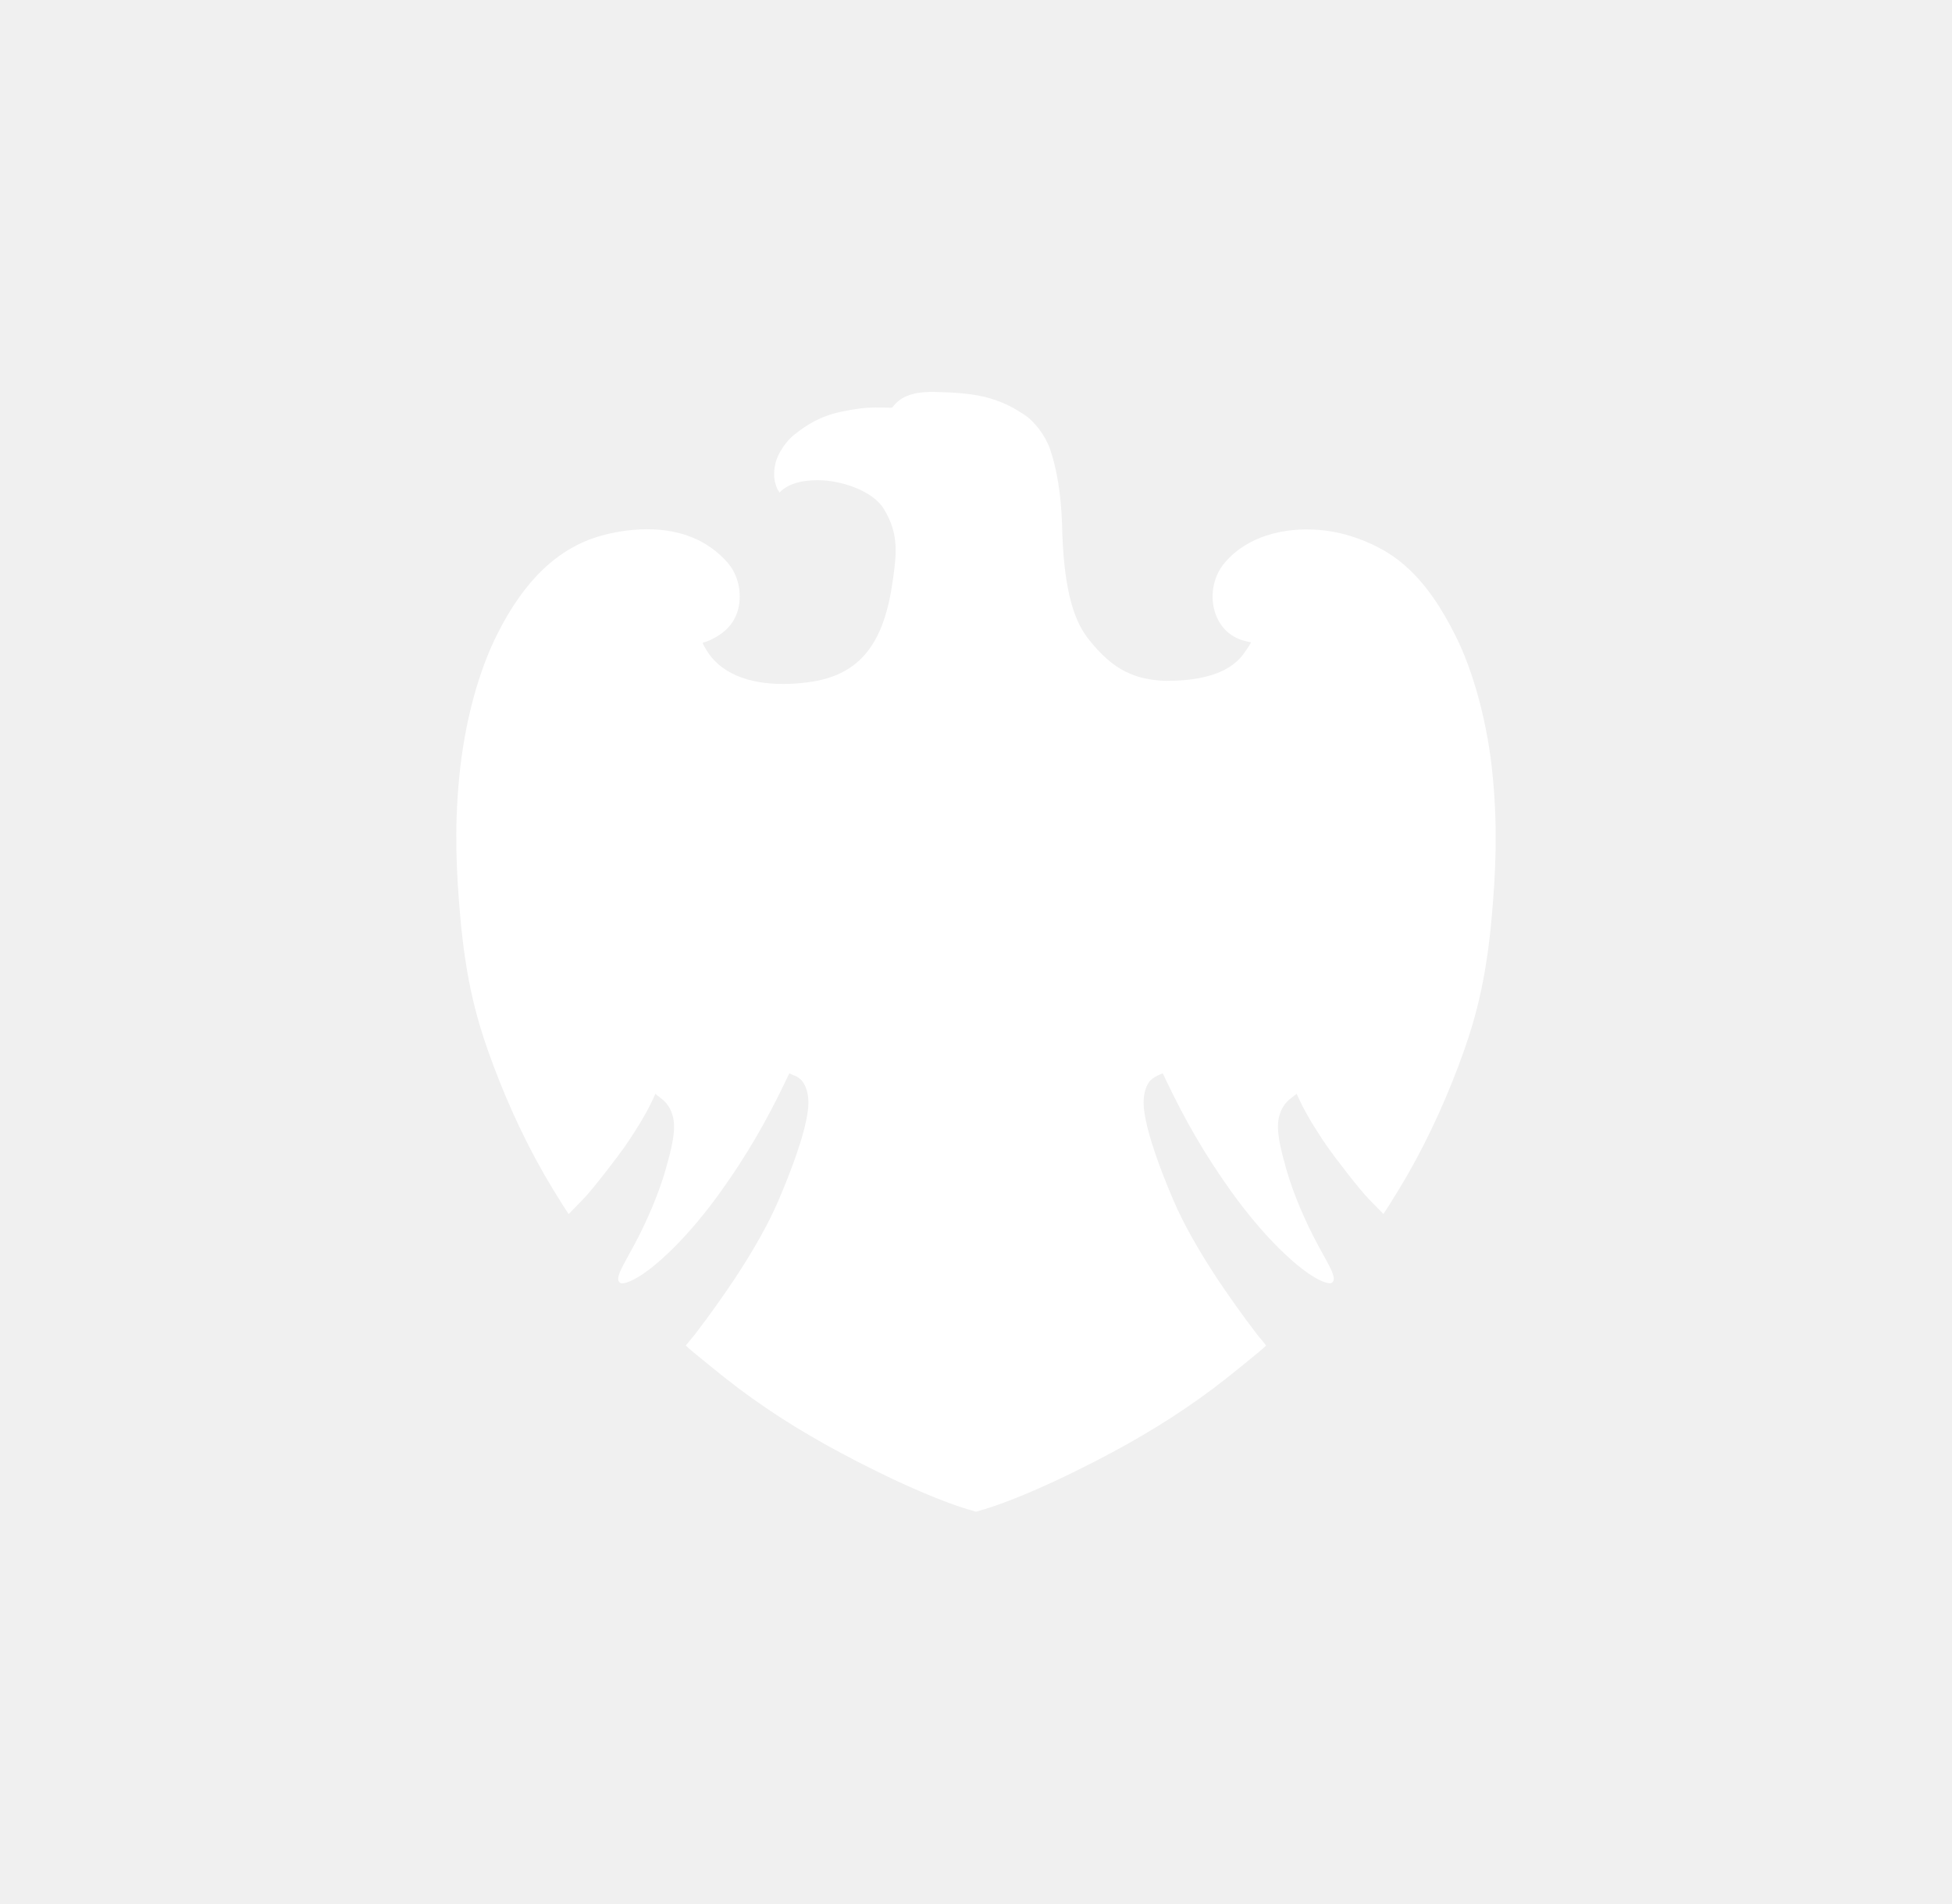
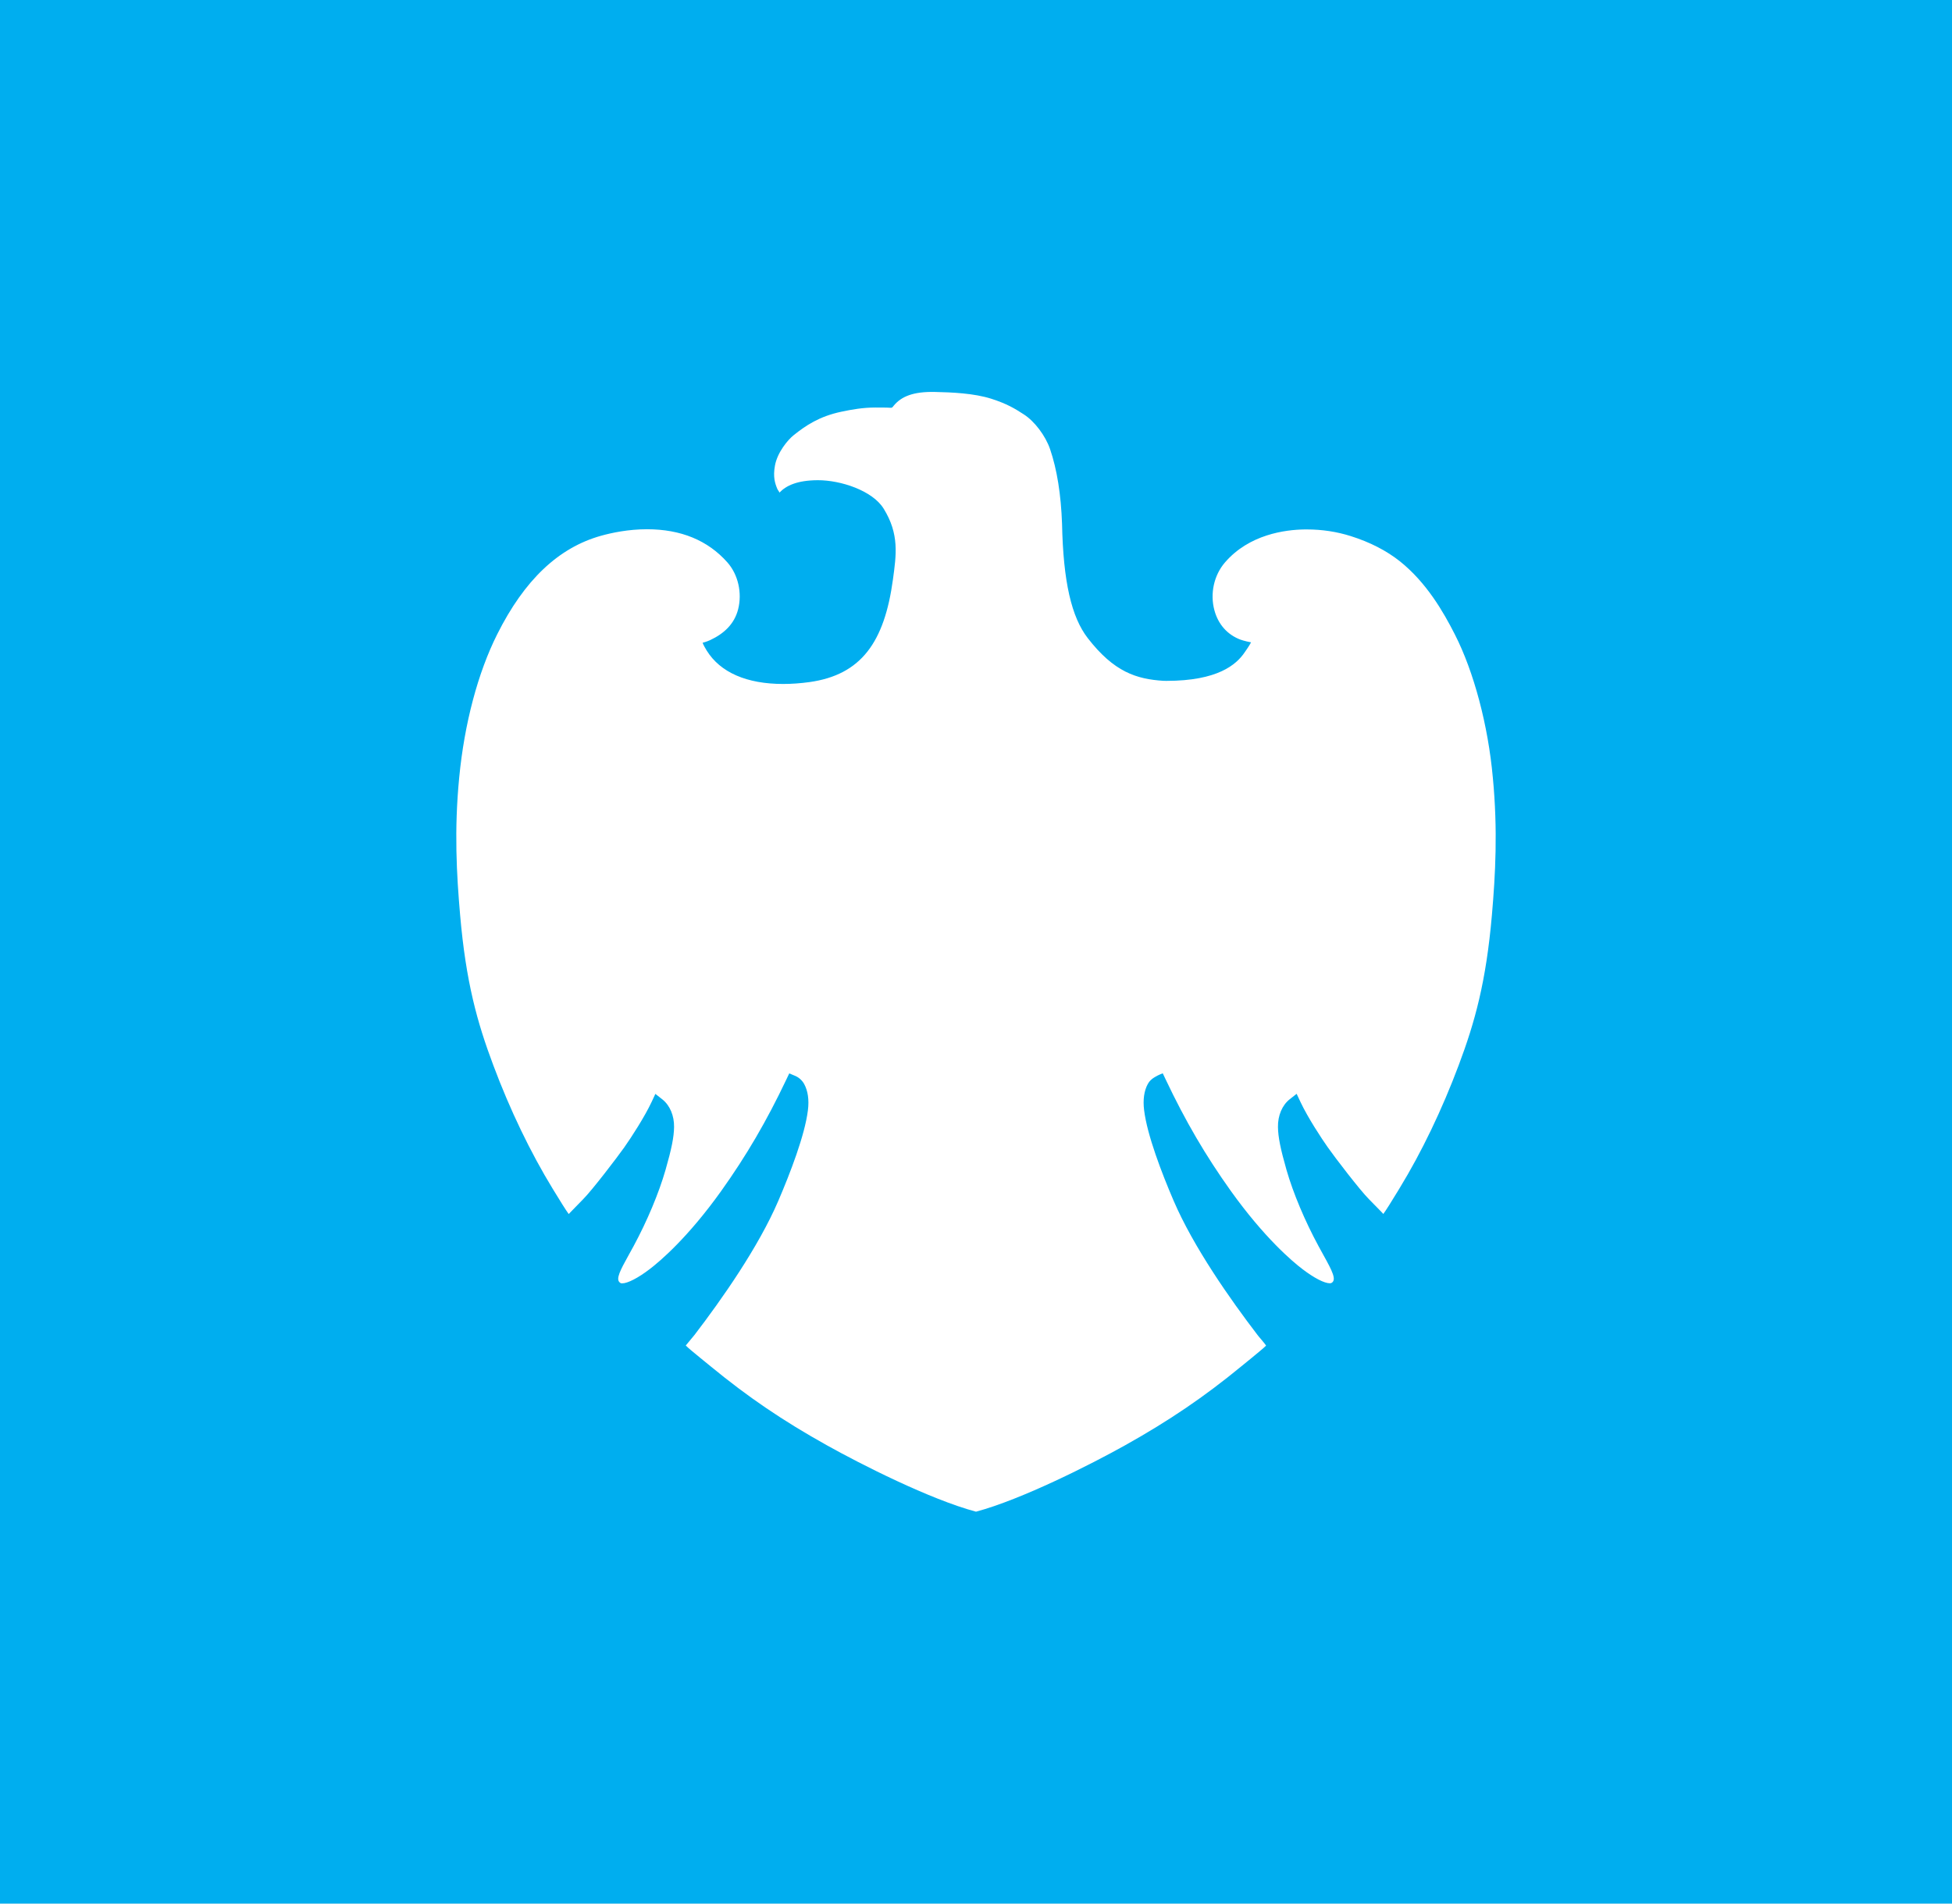
- <svg xmlns="http://www.w3.org/2000/svg" width="373.8" height="364.6" style="background-color:#00aeef">
+ <svg xmlns="http://www.w3.org/2000/svg" width="373.8" height="364.6">
+   <rect width="373.8" height="364.6" fill="#00aeef" />
  <path d="M285.869 148.894c.972 10.159.493 18.66-.172 26.331-1.115 12.854-3.26 20.547-6.356 28.783-3.196 8.529-7.106 16.665-11.303 23.536l-.25.415c-1.344 2.195-2.331 3.803-2.888 4.554a11.47 11.47 0 0 0-.322-.35l-2.438-2.488c-1.716-1.716-6.52-7.993-7.871-9.923-1.194-1.687-3.818-5.677-5.24-8.701l-.729-1.551-1.344 1.058c-1.43 1.137-2.266 3.11-2.231 5.298.029 1.923.472 4.154 1.637 8.229 1.28 4.447 3.517 9.759 6.12 14.57l.937 1.709c1.794 3.217 2.488 4.697 1.637 5.312a.67.67 0 0 1-.393.114c-1.065 0-3.024-1.015-5.255-2.717-1.98-1.509-7.285-5.998-13.712-14.971-4.847-6.792-8.694-13.376-12.476-21.355l-.558-1.172s-.815.286-1.566.751c-.529.322-.972.701-1.28 1.265-.736 1.323-.972 3.067-.722 5.055.586 4.776 3.389 12.068 5.648 17.33 3.818 8.887 10.838 18.881 16.057 25.702.2.265.443.543.686.829.272.329.736.865.965 1.223-.458.465-1.523 1.33-2.81 2.395l-1.923 1.566c-7.028 5.791-13.891 10.452-22.234 15.114-6.52 3.646-19.789 10.381-28.583 12.733-8.801-2.352-22.063-9.087-28.583-12.733-8.443-4.711-15.092-9.237-22.242-15.114l-1.973-1.609c-1.287-1.051-2.345-1.923-2.781-2.374l1.673-2.023c5.212-6.806 12.233-16.794 16.057-25.702 2.252-5.255 5.069-12.526 5.662-17.337.25-1.988 0-3.725-.729-5.04-.372-.672-.994-1.23-1.651-1.516l-1.194-.5-.558 1.172c-3.782 7.972-7.635 14.563-12.476 21.355-6.406 8.965-11.718 13.455-13.705 14.971-2.195 1.68-4.204 2.717-5.255 2.717-.093 0-.257-.007-.336-.071l-.193-.157c-.643-.679.086-2.166 1.787-5.219l.929-1.687c2.602-4.819 4.826-10.131 6.106-14.563 1.172-4.089 1.616-6.32 1.644-8.236.036-2.181-.801-4.161-2.238-5.298l-1.344-1.058-.722 1.551c-1.323 2.824-3.861 6.749-5.24 8.701-1.366 1.937-6.177 8.229-7.871 9.923l-2.438 2.502-.322.336c-.572-.772-1.609-2.459-3.024-4.769-4.318-7.064-8.229-15.199-11.417-23.729-3.096-8.243-5.24-15.936-6.356-28.783-.672-7.714-1.158-16.25-.172-26.352.994-10.309 3.575-20.04 7.271-27.403 5.219-10.417 11.725-16.586 19.875-18.874 2.045-.572 5.226-1.251 8.822-1.251 6.477 0 11.646 2.131 15.371 6.334 2.066 2.316 2.874 5.848 2.073 8.994-.722 2.824-2.702 4.661-5.341 5.898-.679.322-1.458.515-1.458.515s.086.365.779 1.494c2.602 4.197 7.671 6.399 14.635 6.399 1.623 0 3.317-.122 5.033-.357 9.909-1.38 14.37-7.635 16-19.682.636-4.704 1.244-8.658-1.787-13.548-2.123-3.432-8.186-5.455-12.619-5.441-3.968.021-6.063 1.051-7.328 2.374-.057-.193-.336-.522-.408-.701-.45-1.072-.851-2.288-.458-4.461.465-2.574 2.509-4.983 3.589-5.834 2.309-1.852 4.919-3.61 9.144-4.497 2.002-.422 4.111-.801 6.477-.801.5 0 2.181-.007 2.931.05.329.021.379-.122.615-.415 1.451-1.752 3.732-2.71 7.886-2.617 3.196.071 7.457.236 10.81 1.308 2.981.958 4.49 1.873 6.227 3.003 2.016 1.301 4.111 4.032 5.005 6.635 1.33 3.882 2.095 8.715 2.295 14.299.229 11.124 1.809 17.88 4.926 21.906 5.026 6.492 9.323 7.85 14.513 8.179l.565.007c9.802 0 13.376-3.103 14.971-5.469 0 0 .865-1.215 1.223-1.909-1.244-.229-2.038-.522-2.038-.522-2.495-.937-4.261-2.931-4.983-5.619-.865-3.203-.086-6.713 2.016-9.158 4.647-5.398 11.568-6.277 15.271-6.327h.422c2.903 0 5.734.429 8.415 1.28 3.653 1.151 6.813 2.774 9.401 4.826 5.083 4.068 8.293 9.623 10.517 13.998 3.646 7.149 6.37 17.401 7.271 27.389z" fill="#fff" />
</svg>
